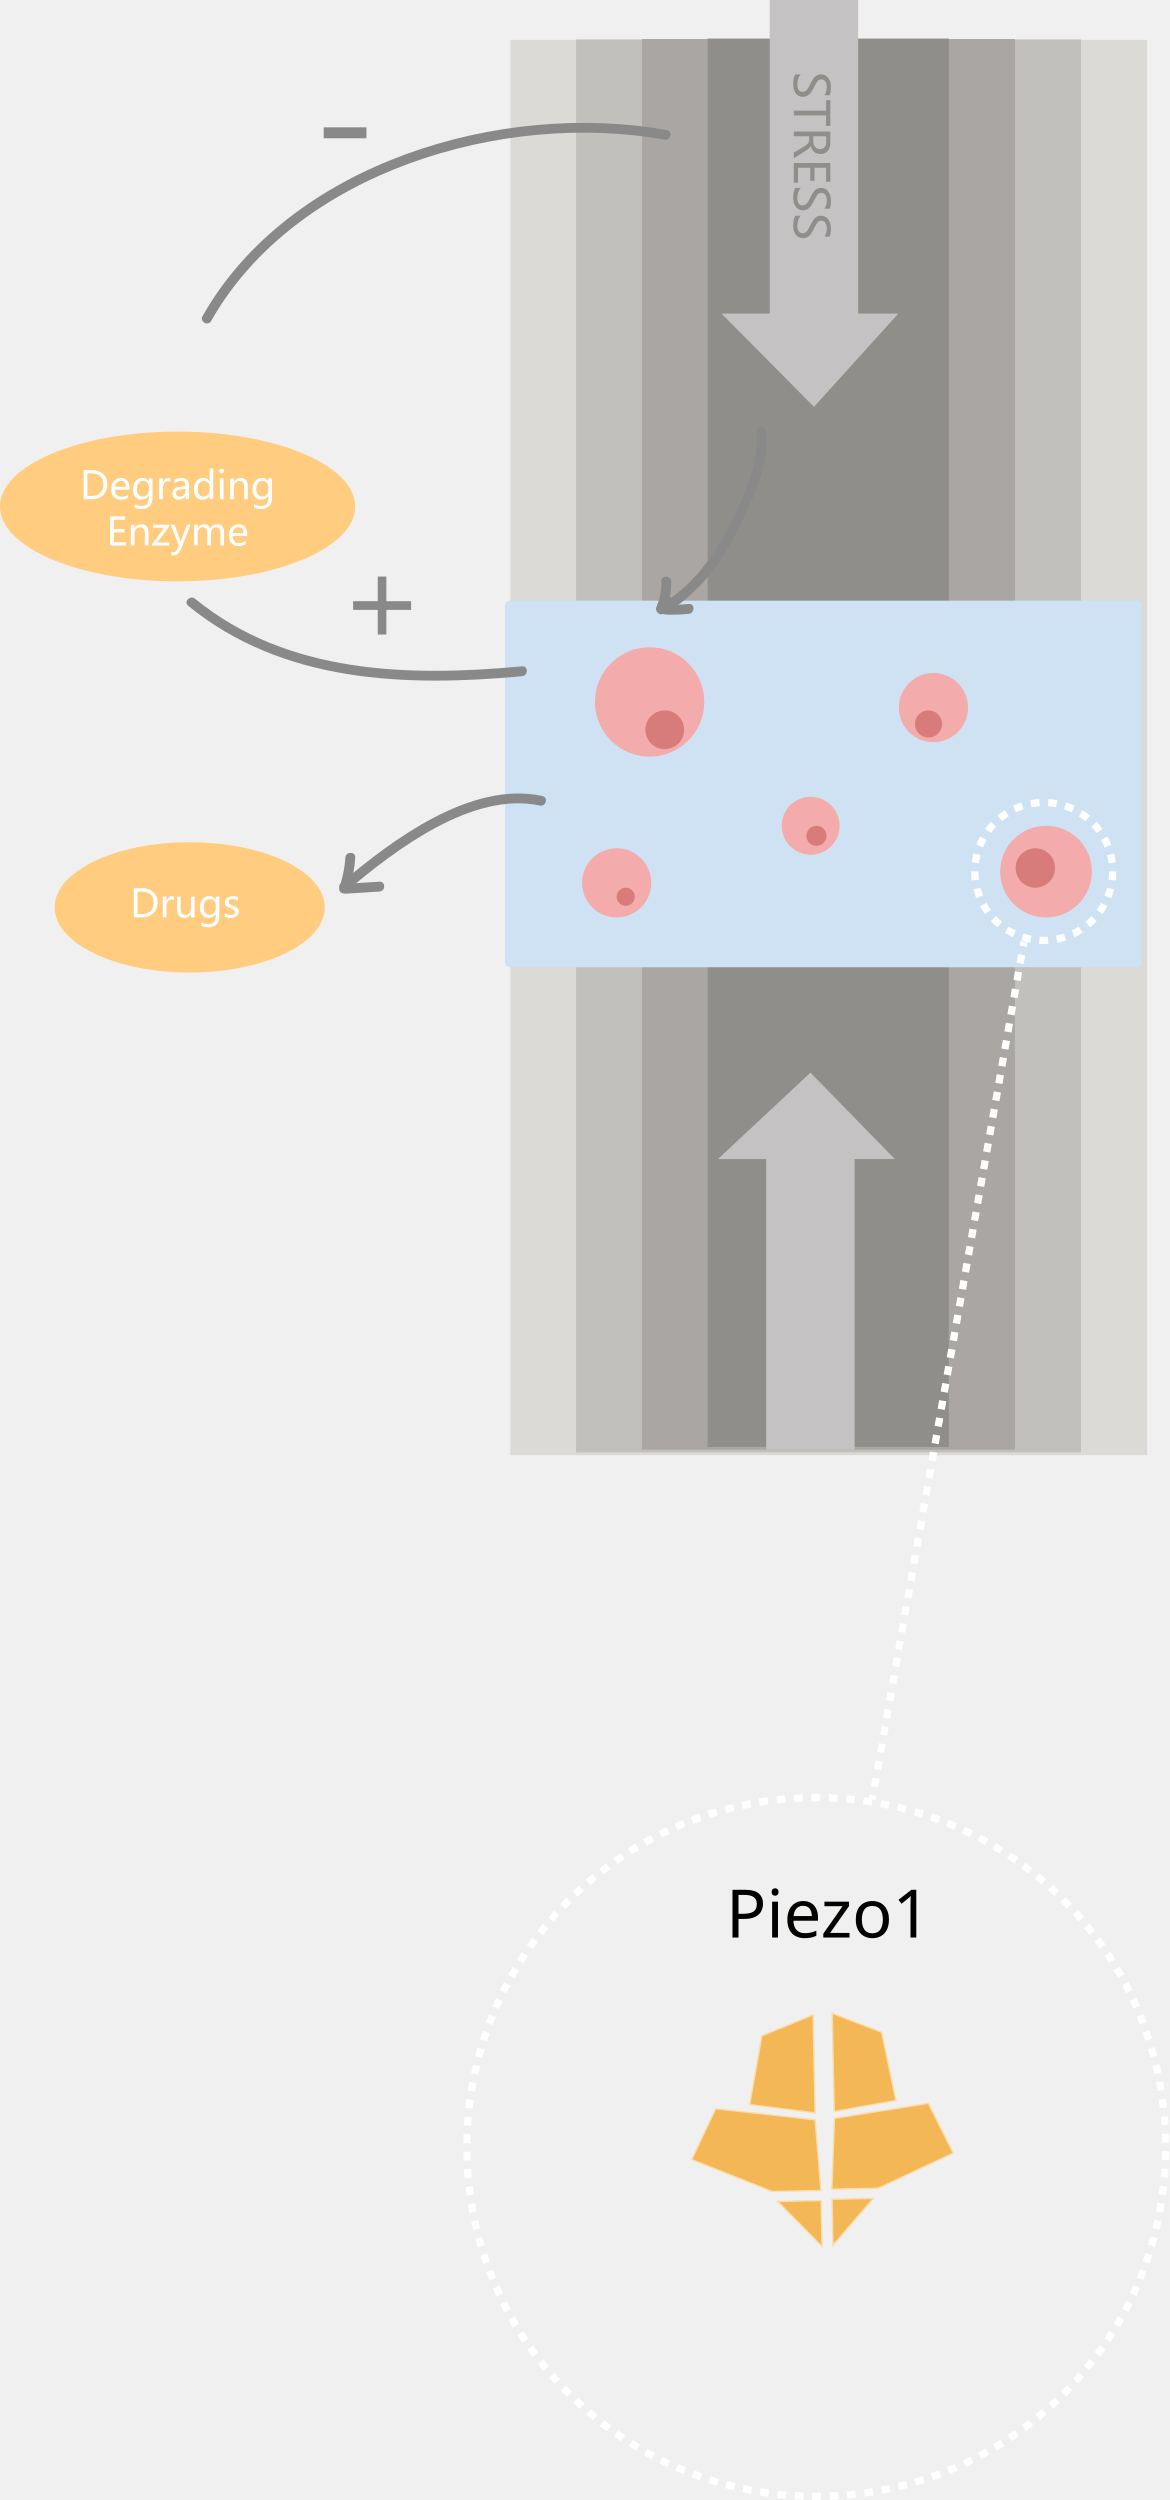
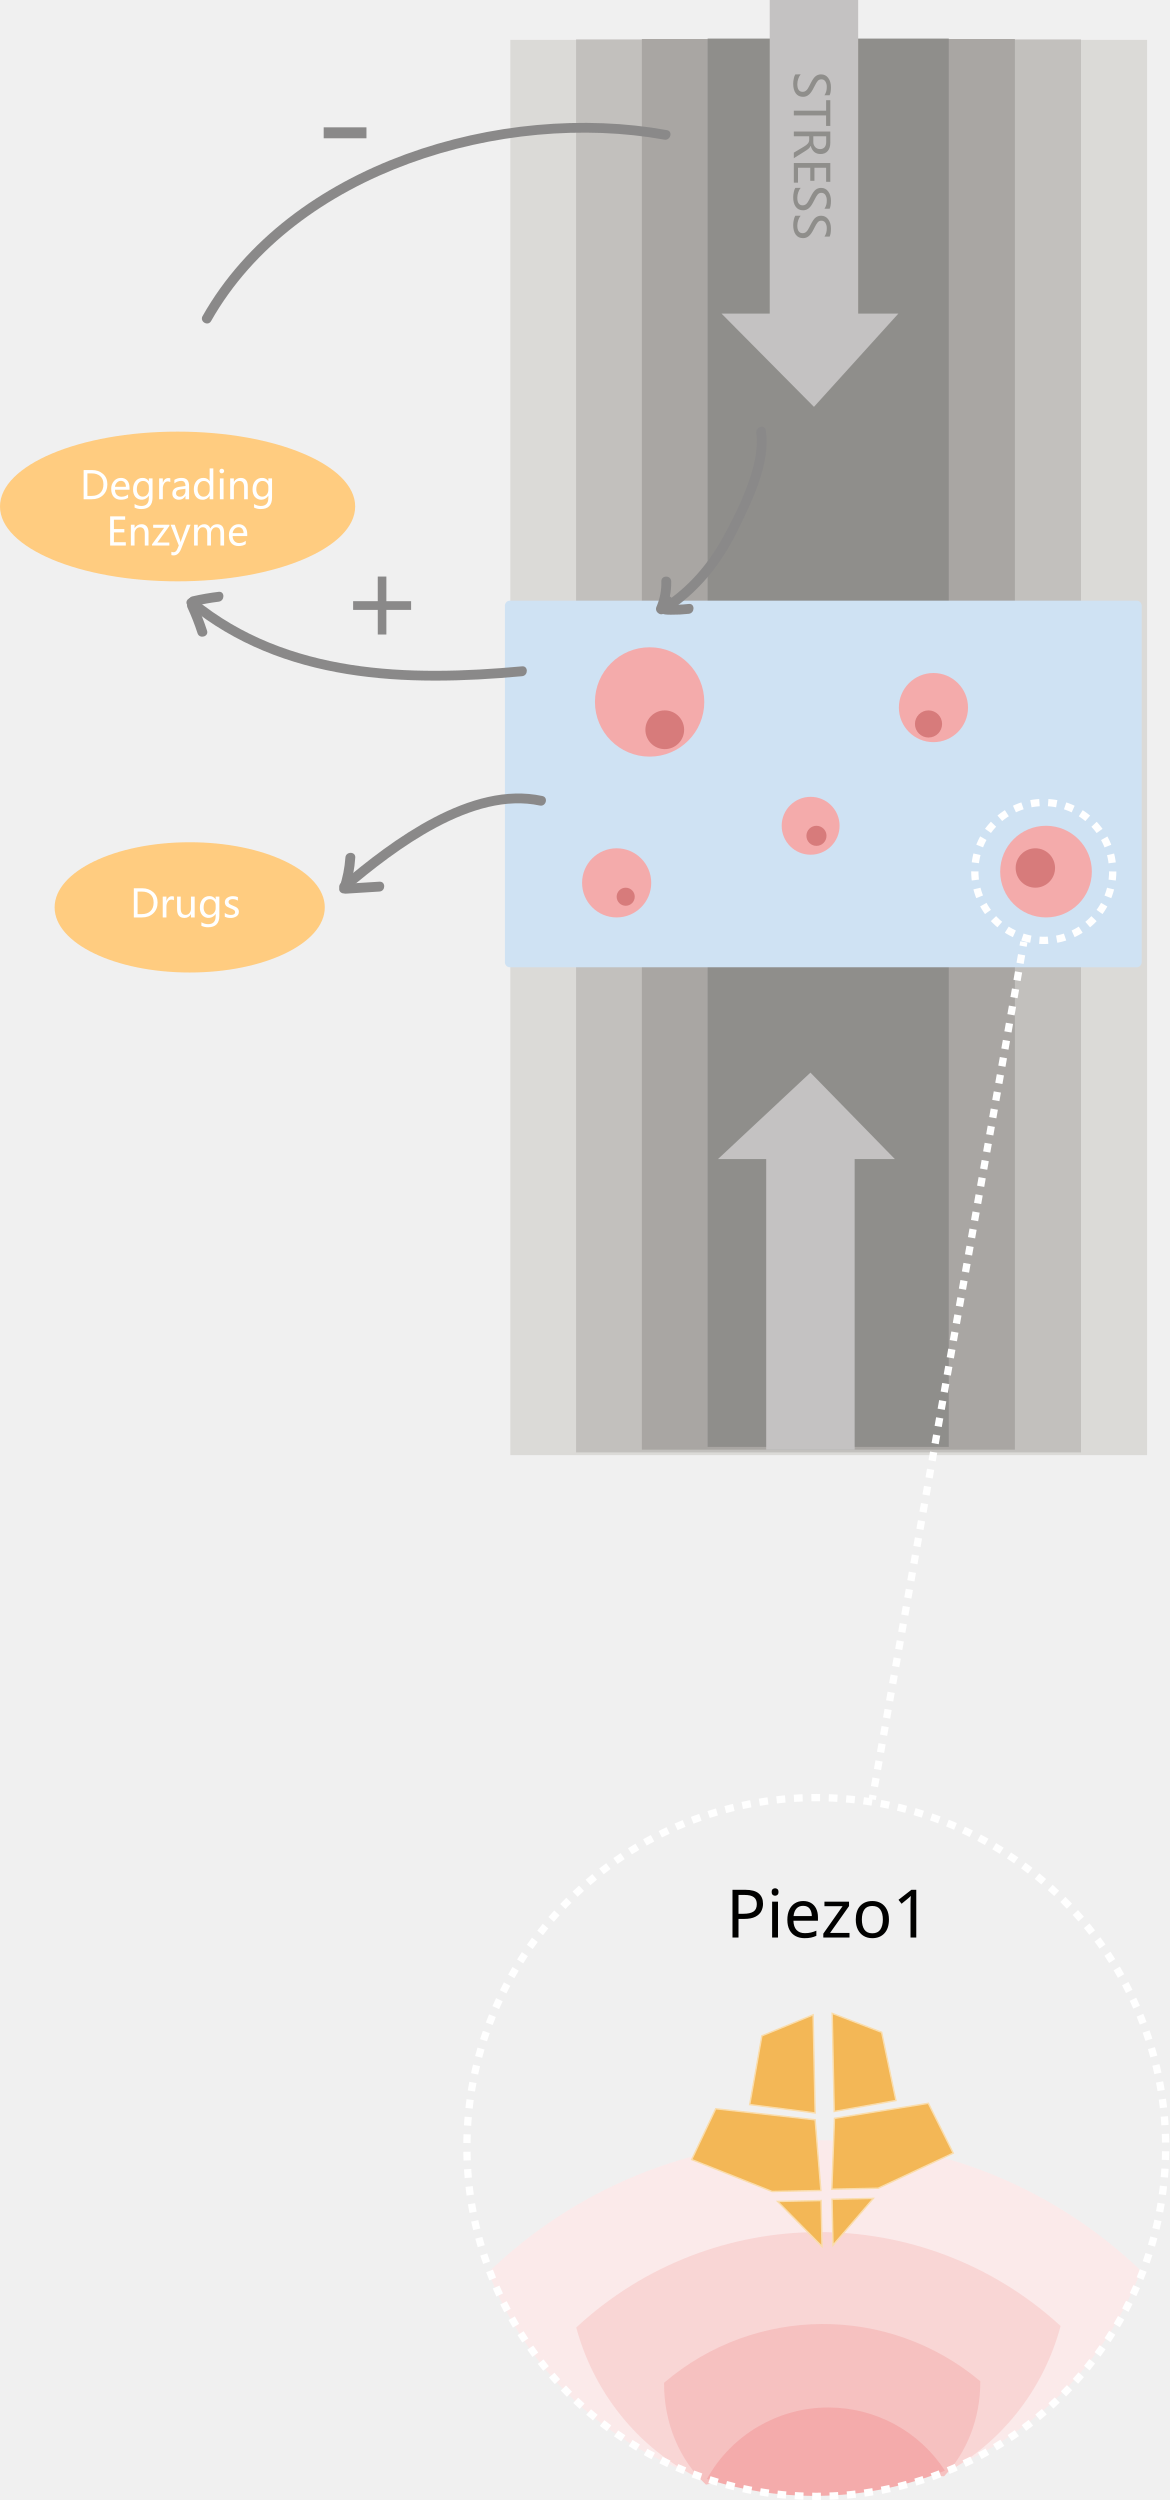
<svg xmlns="http://www.w3.org/2000/svg" viewBox="0 0 1607.04 3435.87">
  <defs>
-     <style>.cls-1{fill:#dbdad7;}.cls-2{fill:#c2c0bd;}.cls-3{fill:#a9a6a3;}.cls-4{fill:#8f8e8b;}.cls-5{fill:#cfe2f3;}.cls-6{fill:#f4abab;}.cls-7{fill:#d77b7b;}.cls-8{fill:#c4c2c2;}.cls-9{fill:#8a8989;}.cls-10{fill:#ffcc80;}.cls-11{fill:#fff;}.cls-12,.cls-13,.cls-14,.cls-15{fill:none;stroke:#fff;stroke-width:10px;}.cls-12,.cls-13,.cls-14,.cls-15,.cls-16{stroke-miterlimit:10;}.cls-13{stroke-dasharray:11.97 11.97;}.cls-14{stroke-dasharray:11.97 11.97;}.cls-15{stroke-dasharray:11.91 11.91;}.cls-16{fill:#f3b756;stroke:#faddac;stroke-width:2px;}.cls-17{font-size:91.85px;fill:#010100;font-family:MicrosoftYaHei, Microsoft YaHei;}</style>
+     <style>.cls-1{fill:#dbdad7;}.cls-2{fill:#c2c0bd;}.cls-3{fill:#a9a6a3;}.cls-4{fill:#8f8e8b;}.cls-5{fill:#cfe2f3;}.cls-6{fill:#f4abab;}.cls-7{fill:#d77b7b;}.cls-8{fill:#c4c2c2;}.cls-9{fill:#8a8989;}.cls-10{fill:#ffcc80;}.cls-11{fill:#fff;}.cls-12{fill:#fbeaea;}.cls-13{fill:#f9d6d5;}.cls-14{fill:#f6c1c0;}.cls-15,.cls-16,.cls-17,.cls-18{fill:none;stroke:#fff;stroke-width:10px;}.cls-15,.cls-16,.cls-17,.cls-18,.cls-19{stroke-miterlimit:10;}.cls-16{stroke-dasharray:11.97 11.97;}.cls-17{stroke-dasharray:11.97 11.97;}.cls-18{stroke-dasharray:11.91 11.91;}.cls-19{fill:#f3b756;stroke:#faddac;stroke-width:2px;}.cls-20{font-size:91.85px;fill:#010100;font-family:MicrosoftYaHei, Microsoft YaHei;}</style>
  </defs>
  <g id="Layer_2" data-name="Layer 2">
    <g id="图层_4" data-name="图层 4">
      <rect class="cls-1" x="701.33" y="54.81" width="875.19" height="1945.04" />
      <rect class="cls-2" x="791.73" y="54.22" width="693.93" height="1941.87" />
      <rect class="cls-3" x="882.14" y="53.63" width="512.67" height="1938.7" />
      <rect class="cls-4" x="972.54" y="53.03" width="331.42" height="1935.53" />
      <rect class="cls-5" x="693.89" y="825.49" width="875.19" height="503.9" rx="7" ry="7" />
      <circle class="cls-6" cx="892.8" cy="964.73" r="75.14" />
      <circle class="cls-6" cx="1114.09" cy="1134.9" r="39.78" />
      <circle class="cls-6" cx="1282.88" cy="972.46" r="47.52" />
      <circle class="cls-6" cx="847.49" cy="1213.36" r="47.52" />
      <circle class="cls-6" cx="1437.59" cy="1197.89" r="62.99" />
      <circle class="cls-7" cx="913.62" cy="1002.95" r="26.62" />
      <circle class="cls-7" cx="859.93" cy="1232.42" r="12.43" />
      <circle class="cls-7" cx="1122.1" cy="1148.72" r="13.81" />
      <circle class="cls-7" cx="1276.11" cy="994.98" r="18.65" />
      <circle class="cls-7" cx="1422.94" cy="1192.92" r="27.07" />
      <rect class="cls-8" x="1057.88" width="121.55" height="481.8" />
      <polygon class="cls-8" points="1118.66 559.15 991.58 430.96 1234.69 430.96 1118.66 559.15" />
      <rect class="cls-8" x="1053.03" y="1545.85" width="121.55" height="446.57" />
      <polygon class="cls-8" points="1113.81 1474.15 986.73 1592.96 1229.84 1592.96 1113.81 1474.15" />
      <path class="cls-9" d="M1039.34,595c6.53,42.94-25.33,106.09-45,142.15-20.8,38.12-48.06,69.8-84.57,93.57l10,7.66,3.92-11.07c2.93-8.25-10.18-11.8-13.08-3.61l-3.93,11.08c-2,5.53,5.15,10.8,10,7.66,42.91-27.94,73.93-66.31,96.52-112.12,19.86-40.3,46.25-93.21,39.29-138.93-1.3-8.6-14.38-5-13.08,3.61Z" />
      <path class="cls-9" d="M908.91,799a81.17,81.17,0,0,1-6.7,34.88c-3.5,7.92,8.19,14.83,11.71,6.85A96.94,96.94,0,0,0,922.48,799c-.2-8.72-13.77-8.75-13.57,0Z" />
      <path class="cls-9" d="M906.87,832.84l-.32.43a6.52,6.52,0,0,0,0,6.85c4.05,5.31,9.87,4.63,16.1,4.7a200.76,200.76,0,0,0,24-1.22c8.59-.92,8.69-14.5,0-13.57-5.46.59-10.93,1-16.42,1.16-2.53.07-5.07.09-7.6.06-1.27,0-2.53,0-3.8-.08q-4.83-1.09-.59,2.1v6.85l.33-.44c5.2-7-6.58-13.79-11.72-6.84Z" />
      <path class="cls-9" d="M258.54,832.53c130,106.16,299,111.64,459,96.81,8.62-.8,8.7-14.38,0-13.57-155.83,14.45-322.38,10.88-449.41-92.84-6.71-5.47-16.37,4.07-9.6,9.6Z" />
+       <path class="cls-9" d="M257.75,835.23a308.77,308.77,0,0,1,13.73,35.11c2.67,8.27,15.78,4.73,13.08-3.61a339.45,339.45,0,0,0-15.09-38.35c-3.68-7.91-15.38-1-11.72,6.85Z" />
+       <path class="cls-9" d="M268,832.73a302.1,302.1,0,0,1,32.57-5.79c8.57-1,8.67-14.6,0-13.57a335.71,335.71,0,0,0-36.18,6.28c-8.5,2-4.9,15.06,3.61,13.08Z" />
      <path class="cls-9" d="M745.45,1094c-98.19-21.2-206.68,60.17-276.91,119.76-6.67,5.66,3,15.22,9.6,9.6C544,1167.47,650,1087.27,741.85,1107.1c8.51,1.84,12.15-11.24,3.6-13.08Z" />
      <path class="cls-9" d="M474.69,1178.63a164.67,164.67,0,0,1-8.17,41.09c-2.76,8.3,10.34,11.86,13.08,3.6a179.15,179.15,0,0,0,8.66-44.69c.58-8.72-13-8.68-13.57,0Z" />
      <path class="cls-9" d="M476.73,1228.12l44.79-2.82c8.67-.54,8.74-14.11,0-13.56l-44.79,2.81c-8.67.54-8.73,14.12,0,13.57Z" />
      <path class="cls-9" d="M290.1,441.29C406.17,236.11,692.4,152.07,913,191.92c8.54,1.55,12.2-11.53,3.6-13.08-226.75-41-518.92,44.69-638.22,255.6-4.31,7.61,7.41,14.46,11.71,6.85Z" />
      <ellipse class="cls-10" cx="244.07" cy="696.07" rx="244.07" ry="102.88" />
      <ellipse class="cls-10" cx="260.72" cy="1247.05" rx="185.65" ry="89.52" />
      <path class="cls-11" d="M114.94,686.13V646h11.45q9.11,0,15.16,5.31t6,14.24q0,9.33-6,15T126,686.13Zm5.18-35.51v30.92h5.82c5.1,0,9.08-1.38,11.93-4.17s4.28-6.67,4.28-11.67-1.46-8.78-4.39-11.29-6.8-3.79-11.58-3.79Z" />
      <path class="cls-11" d="M178,673.1H158c.09,3.06.92,5.42,2.52,7.08a8.73,8.73,0,0,0,6.65,2.5A14.13,14.13,0,0,0,176,679.6v4.53c-2.52,1.79-5.86,2.67-10,2.67s-7.37-1.31-9.7-3.93-3.48-6.27-3.48-10.94a15.69,15.69,0,0,1,3.83-10.85,12.23,12.23,0,0,1,9.49-4.27,11.09,11.09,0,0,1,8.78,3.61Q178,664,178,670.54ZM173,669a9.07,9.07,0,0,0-1.84-6,6.33,6.33,0,0,0-5.1-2.12,7.08,7.08,0,0,0-5.24,2.25A10.35,10.35,0,0,0,158,669Z" />
      <path class="cls-11" d="M209.65,683.72q0,15.9-15.43,15.9a20.24,20.24,0,0,1-9.27-2v-4.89a19,19,0,0,0,9.19,2.67q10.44,0,10.44-11v-3h-.11a11.51,11.51,0,0,1-18.36,1.55q-3.24-3.86-3.24-10.23c0-4.89,1.2-8.75,3.58-11.61a11.77,11.77,0,0,1,9.53-4.29,9.25,9.25,0,0,1,8.49,4.56h.11v-3.88h5.07Zm-5.07-14.63a7.92,7.92,0,0,0-2.23-5.7A7.33,7.33,0,0,0,196.8,661a7.62,7.62,0,0,0-6.44,3c-1.54,2-2.31,4.82-2.31,8.35a11.58,11.58,0,0,0,2.23,7.39,7.15,7.15,0,0,0,5.91,2.81,7.69,7.69,0,0,0,6.06-2.69,9.88,9.88,0,0,0,2.33-6.84Z" />
      <path class="cls-11" d="M234.07,662.51a5.93,5.93,0,0,0-3.49-.9,5.71,5.71,0,0,0-4.87,2.75,12.47,12.47,0,0,0-1.92,7.26v14.51h-5.08V657.49h5.08v5.82h.1q2.19-6.31,7.52-6.32a7.36,7.36,0,0,1,2.66.39Z" />
      <path class="cls-11" d="M239.64,659.48a18.26,18.26,0,0,1,9.87-2.67q10.37,0,10.36,10.88v18.44h-5V681.7h-.14a9.55,9.55,0,0,1-8.77,5.1,9.45,9.45,0,0,1-6.63-2.25,7.81,7.81,0,0,1-2.46-6.09q0-8,9.51-9.35l8.49-1.19q0-7-5.81-7a14.54,14.54,0,0,0-9.4,3.46Zm8.5,13.19q-3.52.47-4.86,1.75a4.83,4.83,0,0,0-1.33,3.63,4.25,4.25,0,0,0,1.45,3.34,5.55,5.55,0,0,0,3.83,1.29,7.09,7.09,0,0,0,5.47-2.33,8.3,8.3,0,0,0,2.15-5.85v-2.74Z" />
      <path class="cls-11" d="M293.14,686.13h-5.07v-4.76H288a10.47,10.47,0,0,1-9.74,5.43,10.65,10.65,0,0,1-8.65-3.87q-3.21-3.87-3.21-10.45,0-7.1,3.63-11.38a11.8,11.8,0,0,1,9.48-4.29c3.89,0,6.73,1.52,8.49,4.56h.1V643.73h5.07Zm-5-17a7.9,7.9,0,0,0-2.27-5.76,7.49,7.49,0,0,0-5.58-2.33,7.6,7.6,0,0,0-6.37,3q-2.34,3-2.34,8.22a11.69,11.69,0,0,0,2.25,7.57,7.25,7.25,0,0,0,6,2.78,7.55,7.55,0,0,0,6-2.73,10.13,10.13,0,0,0,2.33-6.8Z" />
      <path class="cls-11" d="M301.6,647.38a3.14,3.14,0,0,1,3.18-3.18,3.23,3.23,0,0,1,2.32.9,3,3,0,0,1,.95,2.28,3,3,0,0,1-.95,2.25,3.27,3.27,0,0,1-2.32.89,3.15,3.15,0,0,1-2.28-.89A3.07,3.07,0,0,1,301.6,647.38Zm.59,38.75V657.49h5.08v28.64Z" />
      <path class="cls-11" d="M340.55,686.13H335.5V669.84c0-5.88-2.15-8.84-6.45-8.84a6.9,6.9,0,0,0-5.49,2.5,9.27,9.27,0,0,0-2.15,6.29v16.34h-5.08V657.49h5.08v4.73h.1a10.36,10.36,0,0,1,9.41-5.41q4.71,0,7.17,3t2.46,8.79Z" />
      <path class="cls-11" d="M373.87,683.72q0,15.9-15.43,15.9a20.3,20.3,0,0,1-9.27-2v-4.89a19,19,0,0,0,9.19,2.67q10.44,0,10.44-11v-3h-.1a11.51,11.51,0,0,1-18.36,1.55c-2.17-2.57-3.24-6-3.24-10.23,0-4.89,1.19-8.75,3.57-11.61a11.78,11.78,0,0,1,9.54-4.29,9.27,9.27,0,0,1,8.49,4.56h.1v-3.88h5.07Zm-5.07-14.63a7.91,7.91,0,0,0-2.22-5.7A7.36,7.36,0,0,0,361,661a7.64,7.64,0,0,0-6.45,3c-1.54,2-2.31,4.82-2.31,8.35a11.52,11.52,0,0,0,2.24,7.39,7.12,7.12,0,0,0,5.9,2.81,7.68,7.68,0,0,0,6.06-2.69,9.88,9.88,0,0,0,2.33-6.84Z" />
      <path class="cls-11" d="M172.93,749.78H151.36V709.66H172v4.62H156.55v12.84h14.34v4.59H156.55V745.2h16.38Z" />
      <path class="cls-11" d="M204.09,749.78H199V733.49q0-8.82-6.45-8.83a6.93,6.93,0,0,0-5.49,2.49,9.26,9.26,0,0,0-2.14,6.29v16.34h-5.08V721.14H185v4.74h.09a10.36,10.36,0,0,1,9.41-5.42,8.75,8.75,0,0,1,7.18,3c1.63,2,2.45,4.94,2.45,8.79Z" />
      <path class="cls-11" d="M232.72,749.78H208.94v-1.69l16.66-22.75H210.5v-4.2h22.32v1.65l-16.55,22.8h16.45Z" />
      <path class="cls-11" d="M262,721.14l-13,33q-3.63,9.15-10.23,9.16a11,11,0,0,1-3.24-.41V758.4a8,8,0,0,0,2.86.58q3.43,0,5.15-4.05l2.2-5.2-11.24-28.59h5.62l7.49,21.52.62,2.36h.13a22.27,22.27,0,0,1,.62-2.31l7.82-21.57Z" />
      <path class="cls-11" d="M308,749.78h-5.07V733.33c0-3.1-.49-5.33-1.46-6.66s-2.55-2-4.76-2a5.89,5.89,0,0,0-4.79,2.61,9.93,9.93,0,0,0-2,6.19v16.32H284.8v-17q0-8.16-6.29-8.16a5.82,5.82,0,0,0-4.81,2.49,10.11,10.11,0,0,0-1.9,6.34v16.29h-5.08V721.14h5.08v4.53h.1a9.79,9.79,0,0,1,8.94-5.21,8.5,8.5,0,0,1,5.07,1.58,8.12,8.12,0,0,1,3.06,4.28q3.18-5.87,9.53-5.86,9.47,0,9.45,11.66Z" />
      <path class="cls-11" d="M339.75,736.75h-20a10.32,10.32,0,0,0,2.52,7.09,8.73,8.73,0,0,0,6.65,2.5,14.14,14.14,0,0,0,8.83-3.09v4.53c-2.52,1.79-5.86,2.67-10,2.67s-7.38-1.3-9.7-3.93-3.48-6.27-3.48-10.94a15.64,15.64,0,0,1,3.82-10.84,12.22,12.22,0,0,1,9.49-4.28,11.09,11.09,0,0,1,8.78,3.61q3.15,3.63,3.15,10.12Zm-5.07-4.06a9.08,9.08,0,0,0-1.83-6,6.38,6.38,0,0,0-5.11-2.12,7.11,7.11,0,0,0-5.24,2.25,10.45,10.45,0,0,0-2.79,5.88Z" />
      <path class="cls-11" d="M183.92,1260.89v-40.12h11.44q9.12,0,15.17,5.31t6.05,14.24q0,9.33-6.05,15T195,1260.89Zm5.18-35.51v30.92h5.82c5.1,0,9.08-1.38,11.93-4.17s4.28-6.67,4.28-11.68-1.46-8.77-4.4-11.29-6.79-3.78-11.57-3.78Z" />
      <path class="cls-11" d="M239,1237.26a5.89,5.89,0,0,0-3.49-.9,5.71,5.71,0,0,0-4.86,2.76,12.47,12.47,0,0,0-1.92,7.26v14.51h-5.08v-28.64h5.08v5.82h.1q2.18-6.33,7.52-6.32a7.08,7.08,0,0,1,2.65.39Z" />
      <path class="cls-11" d="M267.58,1260.89h-5.11v-4.51h-.11a9.42,9.42,0,0,1-8.82,5.18q-10.18,0-10.18-12.17v-17.14h5v16.38c0,5.83,2.23,8.73,6.69,8.73a6.62,6.62,0,0,0,5.35-2.44,9.29,9.29,0,0,0,2.05-6.18v-16.49h5.11Z" />
      <path class="cls-11" d="M301.47,1258.48q0,15.9-15.43,15.9a20.3,20.3,0,0,1-9.27-2v-4.89a19,19,0,0,0,9.19,2.66q10.44,0,10.44-11v-3h-.1a11.51,11.51,0,0,1-18.36,1.55q-3.24-3.85-3.24-10.23,0-7.34,3.58-11.61a11.75,11.75,0,0,1,9.53-4.29,9.26,9.26,0,0,1,8.49,4.56h.1v-3.88h5.07Zm-5.07-14.63a7.91,7.91,0,0,0-2.22-5.7,7.35,7.35,0,0,0-5.55-2.39,7.64,7.64,0,0,0-6.45,3c-1.54,2-2.31,4.82-2.31,8.35a11.53,11.53,0,0,0,2.24,7.38,7.11,7.11,0,0,0,5.9,2.82,7.67,7.67,0,0,0,6.06-2.69,9.88,9.88,0,0,0,2.33-6.84Z" />
      <path class="cls-11" d="M308.93,1254.7a13.86,13.86,0,0,0,8.26,2.77q5.94,0,5.94-3.89a3.39,3.39,0,0,0-1.3-2.73,20.94,20.94,0,0,0-5.26-2.55c-3.18-1.27-5.24-2.55-6.19-3.79A7.32,7.32,0,0,1,309,1240a7.15,7.15,0,0,1,3.22-6.1,13.44,13.44,0,0,1,7.94-2.29,17.87,17.87,0,0,1,6.79,1.27v4.89a13.16,13.16,0,0,0-7.28-2.06,6.76,6.76,0,0,0-4,1.06,3.23,3.23,0,0,0-1.53,2.79,3.37,3.37,0,0,0,1.1,2.67,19.46,19.46,0,0,0,4.88,2.46c3.19,1.19,5.36,2.42,6.48,3.7a7,7,0,0,1,1.68,4.75,7.16,7.16,0,0,1-3.23,6.2,14.17,14.17,0,0,1-8.34,2.26,17,17,0,0,1-7.78-1.68Z" />
      <path class="cls-4" d="M1100.37,102.2a17.73,17.73,0,0,0-3.29,6.15,22.78,22.78,0,0,0-1.3,7.32q0,10.55,7.51,10.55a6.68,6.68,0,0,0,3.79-1.13,11.11,11.11,0,0,0,3-3.11,82.61,82.61,0,0,0,4-7.42q3.75-7.53,7-9.93a12,12,0,0,1,7.36-2.4,11.63,11.63,0,0,1,9.91,5q3.66,5,3.66,12.66,0,7.47-1.82,11h-7.05a19.68,19.68,0,0,0,3.13-11.46,13.38,13.38,0,0,0-1.92-7.5,6.12,6.12,0,0,0-5.36-2.89,6.54,6.54,0,0,0-5,2q-1.9,2-5.21,8.71-3.52,7.38-7.06,10.33a12,12,0,0,1-7.94,3q-6.6,0-10.13-4.8t-3.52-13.3a34.7,34.7,0,0,1,.82-7,16.56,16.56,0,0,1,2.06-5.77Z" />
      <path class="cls-4" d="M1135.34,173.09V158.62H1091v-6.51h44.38v-14.4h5.76v35.38Z" />
      <path class="cls-4" d="M1091,217.42v-7.64l13.92-8.32a19.38,19.38,0,0,0,5.68-4.57,8.2,8.2,0,0,0,1.5-4.94v-4.67H1091v-6.47h50.14v15.28c0,4.88-1.18,8.69-3.53,11.46s-5.64,4.14-9.87,4.14q-10.42,0-13.54-11.14H1114a10.13,10.13,0,0,1-2.49,3.58A36.24,36.24,0,0,1,1106,208Zm44.48-30.14h-17.71v7.64a10.1,10.1,0,0,0,2.59,7.2,8.84,8.84,0,0,0,6.79,2.77,7.69,7.69,0,0,0,6.13-2.53c1.46-1.68,2.2-4.12,2.2-7.34Z" />
      <path class="cls-4" d="M1091,251.05v-27h50.14v25.83h-5.76V230.56h-16.06v17.93h-5.73V230.56h-16.86v20.49Z" />
      <path class="cls-4" d="M1100.37,258.2a17.91,17.91,0,0,0-3.29,6.15,22.84,22.84,0,0,0-1.3,7.33q0,10.54,7.51,10.54a6.68,6.68,0,0,0,3.79-1.13,11,11,0,0,0,3-3.11,82,82,0,0,0,4-7.41q3.75-7.54,7-9.94a12,12,0,0,1,7.36-2.39,11.63,11.63,0,0,1,9.91,5q3.66,5,3.66,12.66,0,7.47-1.82,11h-7.05a19.7,19.7,0,0,0,3.13-11.46,13.38,13.38,0,0,0-1.92-7.5,6.1,6.1,0,0,0-5.36-2.9,6.51,6.51,0,0,0-5,2q-1.9,2-5.21,8.71-3.52,7.38-7.06,10.33a12,12,0,0,1-7.94,2.95q-6.6,0-10.13-4.8t-3.52-13.3a34.62,34.62,0,0,1,.82-6.95,16.62,16.62,0,0,1,2.06-5.78Z" />
      <path class="cls-4" d="M1100.37,296.47a17.91,17.91,0,0,0-3.29,6.15,22.84,22.84,0,0,0-1.3,7.33q0,10.55,7.51,10.55a6.61,6.61,0,0,0,3.79-1.14,11,11,0,0,0,3-3.11,82,82,0,0,0,4-7.41q3.75-7.53,7-9.94a12,12,0,0,1,7.36-2.39,11.63,11.63,0,0,1,9.91,5q3.66,5,3.66,12.66,0,7.47-1.82,11h-7.05a19.7,19.7,0,0,0,3.13-11.46,13.38,13.38,0,0,0-1.92-7.5,6.13,6.13,0,0,0-5.36-2.9,6.51,6.51,0,0,0-5,2q-1.9,2-5.21,8.71-3.52,7.38-7.06,10.33a12,12,0,0,1-7.94,2.95q-6.6,0-10.13-4.8t-3.52-13.3a34.62,34.62,0,0,1,.82-6.95,16.62,16.62,0,0,1,2.06-5.78Z" />
      <path class="cls-9" d="M503.64,190.05H444.86V175h58.78Z" />
      <path class="cls-9" d="M565,838.21H531v33.85h-11.8V838.21H485.31v-12h33.86V792.38H531v33.86h34Z" />
-       <line class="cls-12" x1="1407.16" y1="1294.44" x2="1406.11" y2="1300.34" />
-       <line class="cls-13" x1="1404.03" y1="1312.13" x2="1200.83" y2="2461.24" />
-       <line class="cls-12" x1="1199.79" y1="2467.14" x2="1198.75" y2="2473.04" />
-       <circle class="cls-14" cx="1121.87" cy="2950.7" r="480.17" transform="translate(-1757.87 1657.52) rotate(-45)" />
-       <circle class="cls-15" cx="1434.5" cy="1197.67" r="94.76" />
-       <polygon class="cls-16" points="1120.27 2903.92 1030.37 2892.42 1047.08 2797.94 1117.5 2769.07 1120.27 2903.92" />
-       <polygon class="cls-16" points="1120.29 2913.37 983.66 2898.16 950.58 2967.98 1061.11 3011.87 1128.2 3010.49 1120.29 2913.37" />
-       <polygon class="cls-16" points="1068.73 3025.55 1128.48 3024.32 1129.78 3087.54 1068.73 3025.55" />
-       <polygon class="cls-16" points="1146.49 2901.89 1231.34 2886.81 1211.7 2793.08 1143.72 2767.05 1146.49 2901.89" />
-       <polygon class="cls-16" points="1146.85 2911.34 1275.88 2890.67 1310.07 2959.11 1206.94 3007.39 1143.23 3008.7 1146.85 2911.34" />
-       <polygon class="cls-16" points="1200.26 3021.36 1143.51 3022.53 1144.81 3085.75 1200.26 3021.36" />
-       <text class="cls-17" transform="translate(997.78 2662.81)">Piezo1</text>
+       <path class="cls-12" d="M1568.05,3120.72c-116.24-111.13-273.8-179.39-447.3-179.39-174.6,0-333,69.14-449.47,181.5A481.32,481.32,0,0,0,971.48,3407a191.08,191.08,0,0,1,327.16-11.46A481.52,481.52,0,0,0,1568.05,3120.72Z" />
+       <path class="cls-13" d="M970.87,3410.88c37.28-34.06,95.54-57.79,160.63-57.79,65.84,0,125.32,18.94,166.53,46.33,77.35-41.15,136-114.47,159.62-202.72a490.88,490.88,0,0,0-665.71,2.1C817.7,3294.08,884.09,3372,970.87,3410.88Z" />
+       <path class="cls-14" d="M970.27,3414.74a710.52,710.52,0,0,1,154.21-17.29c64.63,0,124.64,3.31,173,5.83,31-32.39,50-79.05,49.82-130.6a336.09,336.09,0,0,0-434.65,2.09C912.3,3330.92,934.54,3381.55,970.27,3414.74Z" />
+       <path class="cls-6" d="M1138.52,3308.73a191,191,0,0,0-167,98.28,481.85,481.85,0,0,0,327.16-11.46A190.9,190.9,0,0,0,1138.52,3308.73Z" />
+       <line class="cls-15" x1="1407.16" y1="1294.44" x2="1406.11" y2="1300.34" />
+       <line class="cls-16" x1="1404.03" y1="1312.13" x2="1200.83" y2="2461.24" />
+       <line class="cls-15" x1="1199.79" y1="2467.14" x2="1198.75" y2="2473.04" />
+       <circle class="cls-17" cx="1121.87" cy="2950.7" r="480.17" transform="translate(-1757.87 1657.52) rotate(-45)" />
+       <circle class="cls-18" cx="1434.5" cy="1197.67" r="94.76" />
+       <polygon class="cls-19" points="1120.27 2903.92 1030.37 2892.42 1047.08 2797.94 1117.5 2769.07 1120.27 2903.92" />
+       <polygon class="cls-19" points="1120.29 2913.37 983.66 2898.16 950.58 2967.98 1061.11 3011.87 1128.2 3010.49 1120.29 2913.37" />
+       <polygon class="cls-19" points="1068.73 3025.55 1128.48 3024.32 1129.78 3087.54 1068.73 3025.55" />
+       <polygon class="cls-19" points="1146.49 2901.89 1231.34 2886.81 1211.7 2793.08 1143.72 2767.05 1146.49 2901.89" />
+       <polygon class="cls-19" points="1146.85 2911.34 1275.88 2890.67 1310.07 2959.11 1206.94 3007.39 1143.23 3008.7 1146.85 2911.34" />
+       <polygon class="cls-19" points="1200.26 3021.36 1143.51 3022.53 1144.81 3085.75 1200.26 3021.36" />
+       <text class="cls-20" transform="translate(997.78 2662.81)">Piezo1</text>
    </g>
  </g>
</svg>
